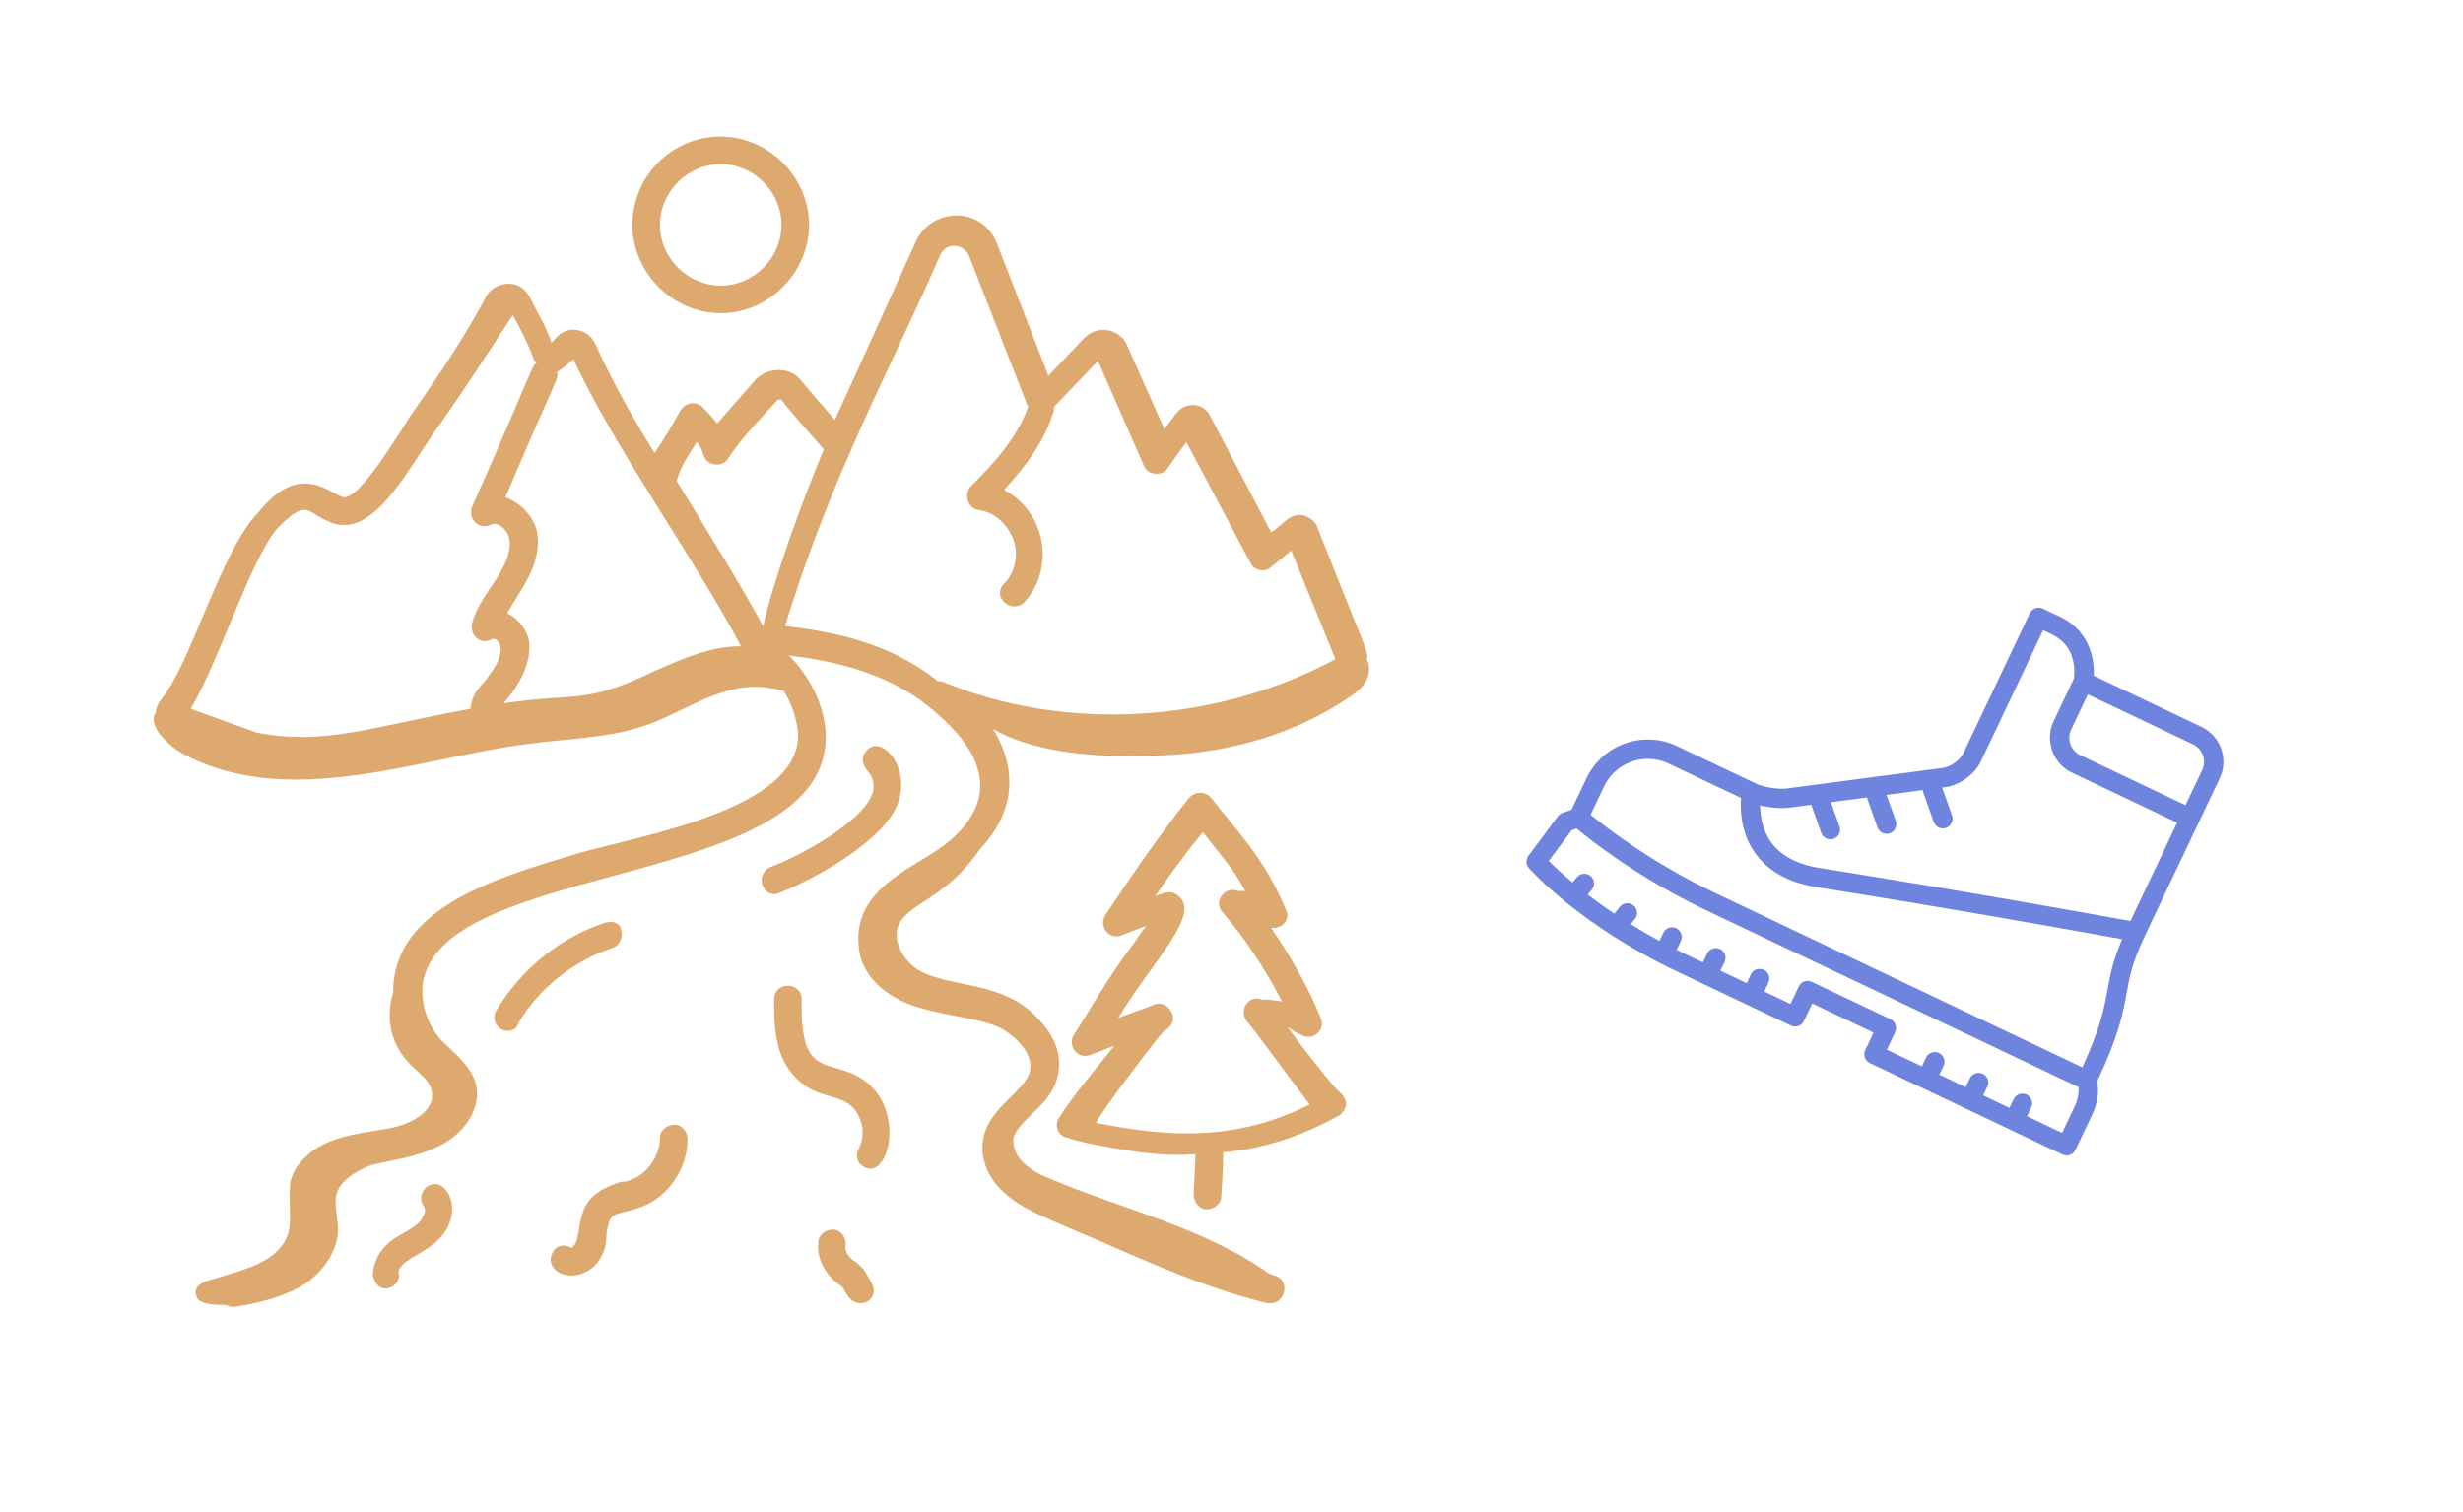
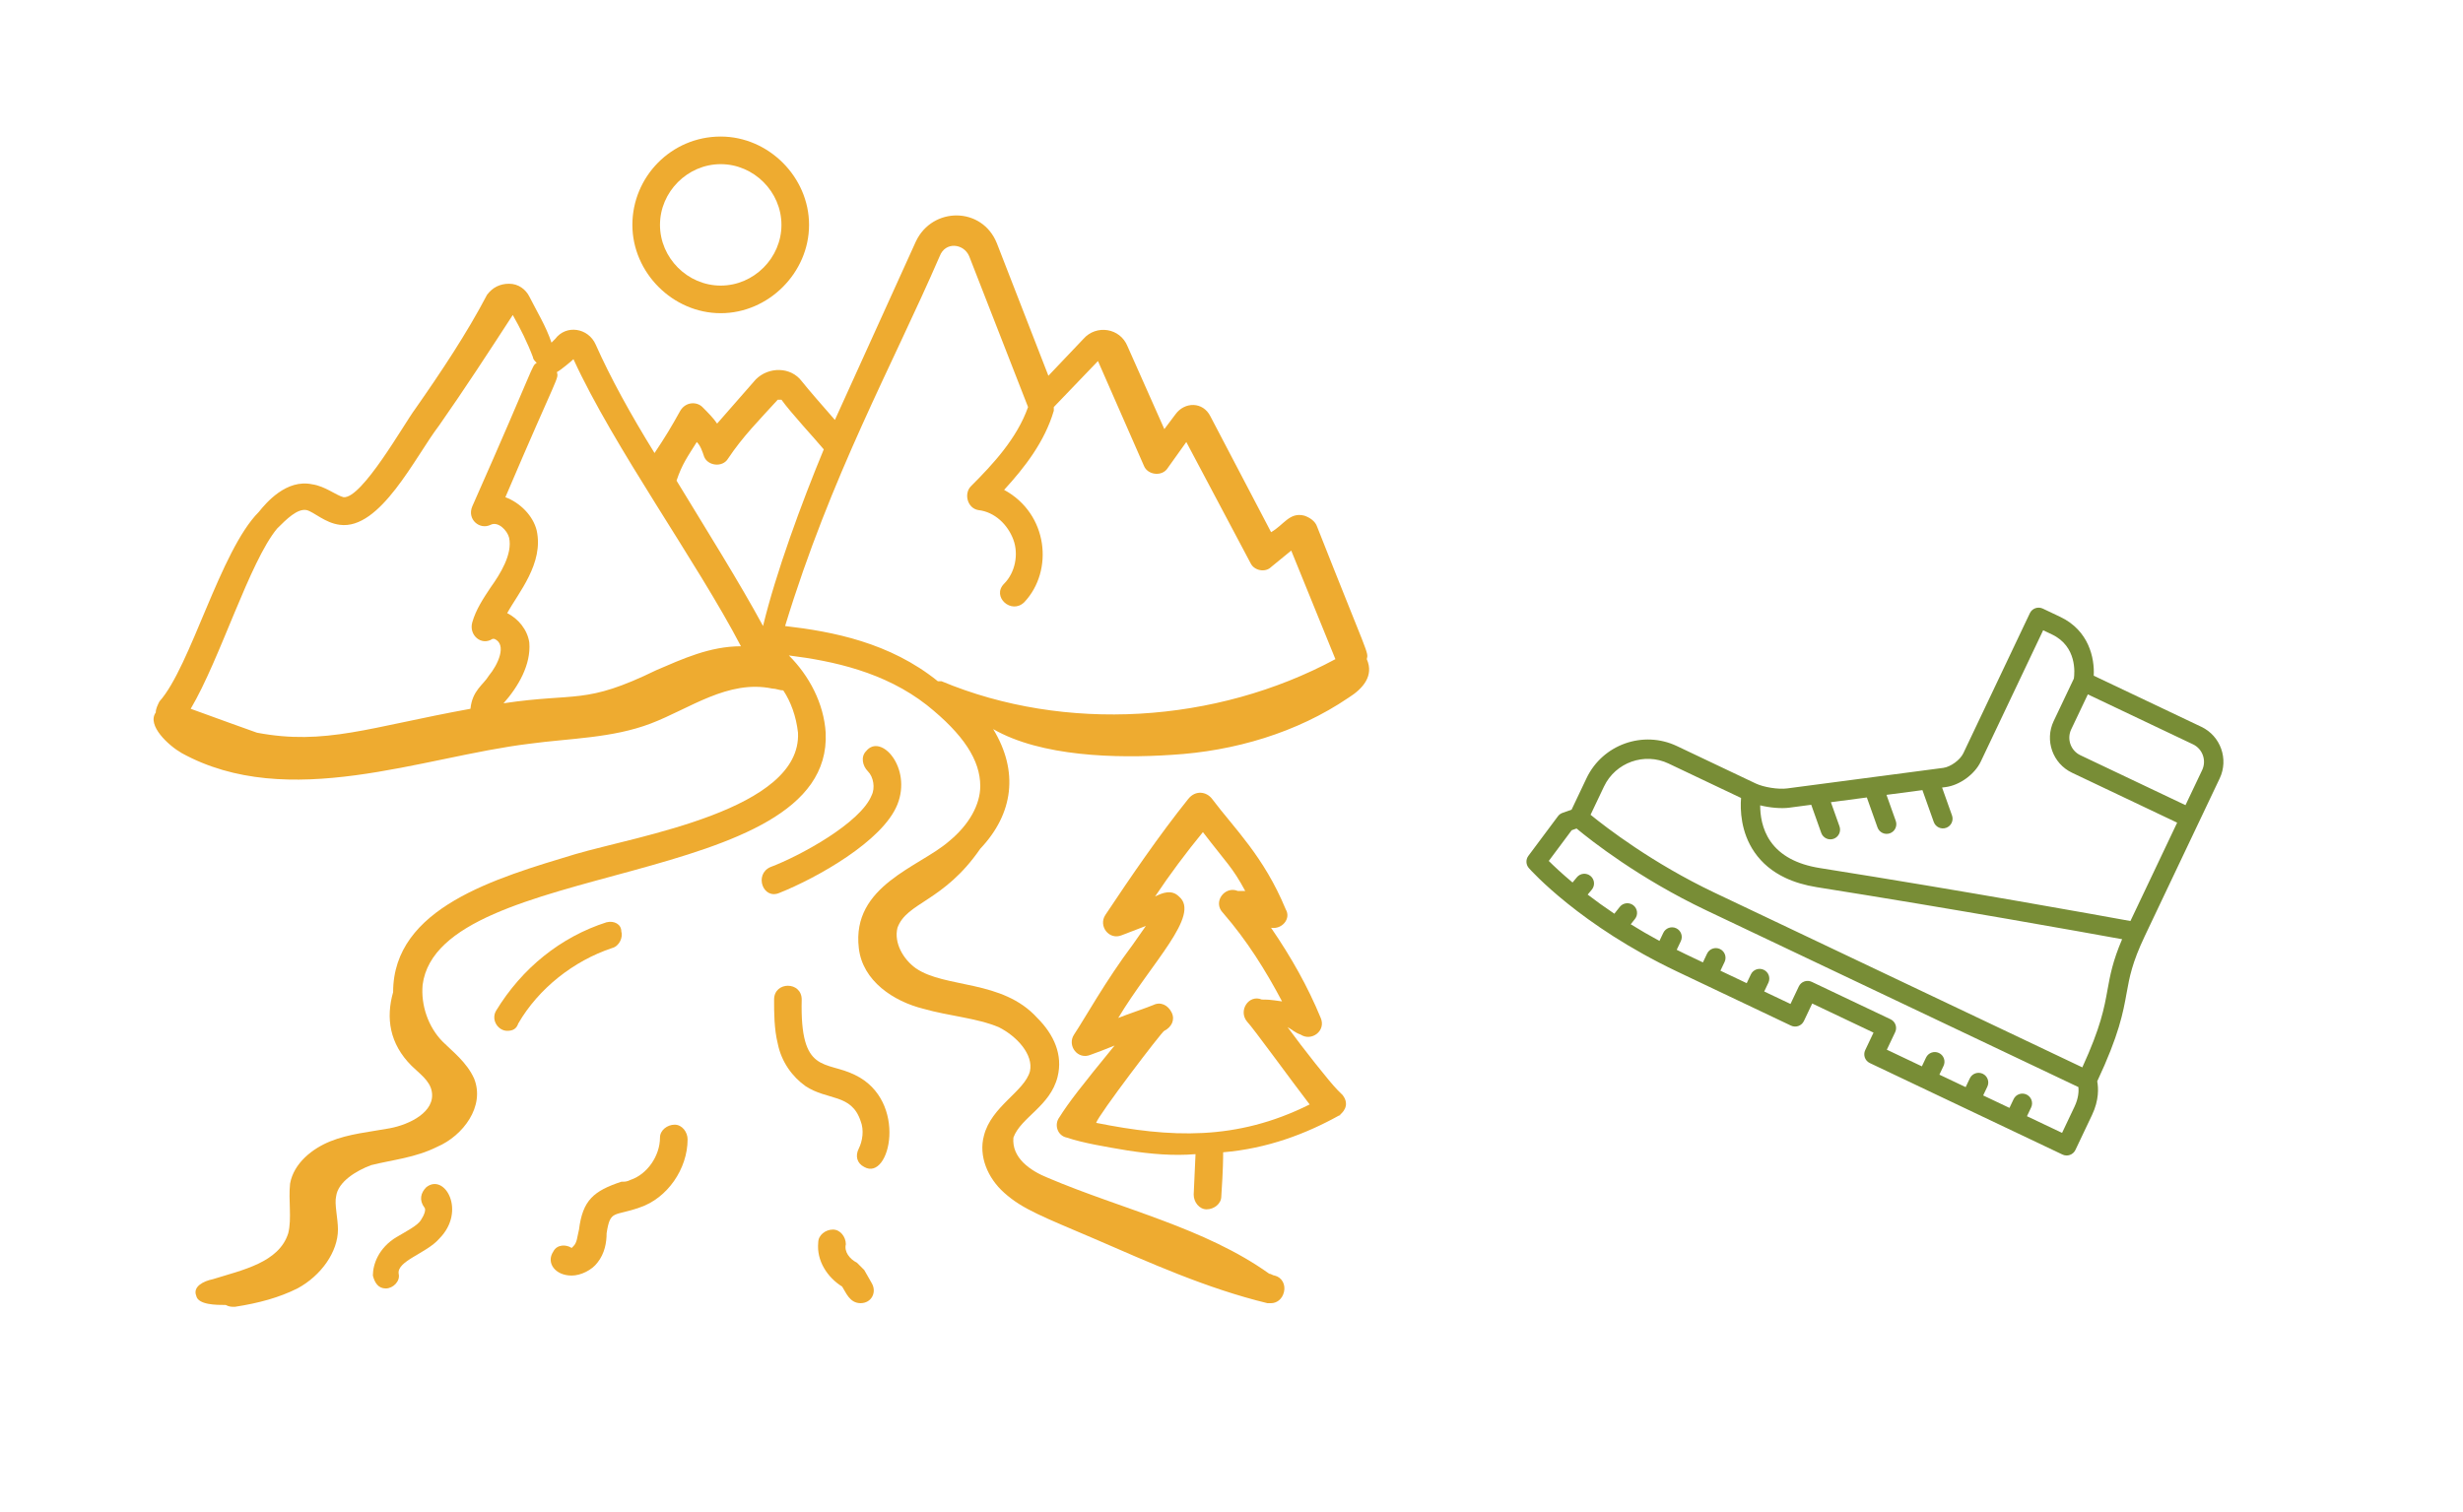
<svg xmlns="http://www.w3.org/2000/svg" id="Layer_1" data-name="Layer 1" viewBox="0 0 1108 680">
  <g id="_12_Boots" data-name="12 Boots">
-     <path d="M943.44,486.55c9.85-20.99,11.65-30.94,13.23-39.71,1.32-7.31,2.46-13.63,8.18-25.67l33.69-70.92c4.13-8.69.42-19.12-8.27-23.24l-48.39-22.98c.44-7.96-2.21-20.36-15.04-26.46l-7.88-3.74c-2.17-1.03-4.78-.11-5.81,2.07l-29.94,63.04c-1.43,3-5.73,6.13-9.02,6.56l-70.27,9.25c-3.92.52-10.5-.52-14.08-2.22l-35.46-16.84c-15.21-7.22-33.45-.73-40.68,14.48l-6.71,14.13-4.11,1.46c-.81.29-1.52.81-2.03,1.5l-13.3,17.83c-1.23,1.65-1.14,3.94.22,5.49.92,1.04,23.06,25.83,66.7,46.56l51.22,24.33c2.17,1.03,4.78.11,5.81-2.07l3.74-7.88,27.58,13.1-3.74,7.88c-1.03,2.17-.11,4.78,2.07,5.81l86.68,41.17c2.17,1.03,4.78.11,5.81-2.07l7.49-15.76c3.21-6.75,2.86-12.28,2.33-15.09ZM990.65,346.51l-7.49,15.76-47.28-22.46c-4.35-2.06-6.2-7.28-4.14-11.62l7.49-15.76,47.28,22.46c4.35,2.06,6.2,7.28,4.14,11.62ZM805.05,363.39l9.75-1.29,4.5,12.66c.4,1.13,1.23,2,2.24,2.48s2.2.57,3.33.17c2.27-.8,3.45-3.3,2.65-5.57l-3.88-10.9,16.17-2.13,4.8,13.49c.4,1.13,1.23,1.99,2.24,2.47s2.2.57,3.33.17c2.27-.8,3.45-3.3,2.65-5.57l-4.18-11.73,16.17-2.13,5.09,14.32c.4,1.13,1.23,2,2.24,2.48s2.2.57,3.33.17c2.27-.8,3.45-3.3,2.65-5.57l-4.47-12.56,1.64-.21c6.28-.82,13.05-5.75,15.76-11.46l28.07-59.1,3.94,1.87c11.35,5.39,10.24,17.41,9.88,19.86l-9.09,19.14c-4.13,8.69-.42,19.12,8.27,23.24l47.28,22.46-21.02,44.26c-14.37-2.62-73.73-13.37-139.73-23.84-10.31-1.64-17.77-5.67-22.17-11.98-3.88-5.57-4.67-11.93-4.66-16.23,4.43,1.08,9.44,1.54,13.21,1.04h0ZM750.62,343.55l32.61,15.49c-.41,5.21-.2,15.37,6.05,24.42,3.38,4.89,7.99,8.73,13.78,11.48,4.15,1.97,8.9,3.38,14.25,4.24,62.99,10,119.92,20.24,137.34,23.41-4.24,9.93-5.38,16.17-6.56,22.7-1.49,8.27-3.03,16.8-11.34,34.96l-165.44-78.59c-27.99-13.3-48.83-29.39-55.78-35.06l6.04-12.71c5.16-10.86,18.19-15.5,29.06-10.34h0ZM927.61,509.72l-15.76-7.49,1.87-3.94c1.03-2.17.11-4.78-2.07-5.81s-4.78-.11-5.81,2.07l-1.87,3.94-11.82-5.61,1.87-3.94c1.03-2.17.11-4.78-2.07-5.81s-4.78-.11-5.81,2.07l-1.87,3.94-11.82-5.61,1.87-3.94c1.03-2.17.11-4.78-2.07-5.81s-4.78-.11-5.81,2.07l-1.87,3.94-15.76-7.49,3.74-7.88c1.03-2.17.11-4.78-2.07-5.81l-35.46-16.84c-2.17-1.03-4.78-.11-5.81,2.07l-3.74,7.88-11.82-5.61,1.87-3.94c1.03-2.17.11-4.78-2.07-5.81s-4.78-.11-5.81,2.07l-1.87,3.94-11.82-5.61,1.87-3.94c1.03-2.17.11-4.78-2.07-5.81s-4.78-.11-5.81,2.07l-1.87,3.94-7.88-3.74c-1.34-.63-2.62-1.28-3.91-1.93l1.85-3.88c1.03-2.17.11-4.78-2.07-5.81s-4.78-.11-5.81,2.07l-1.73,3.63c-4.61-2.49-8.9-5-12.92-7.49l1.9-2.4c1.5-1.89,1.18-4.63-.71-6.13-1.89-1.48-4.63-1.18-6.13.71l-2.43,3.07c-4.46-2.99-8.47-5.89-12-8.61l1.85-2.22c1.54-1.85,1.29-4.6-.56-6.14-1.86-1.54-4.61-1.29-6.14.56l-1.96,2.36c-4.96-4.15-8.54-7.55-10.69-9.7l10.3-13.81,2.2-.78c6.47,5.38,28.12,22.46,58.33,36.81l167.44,79.54c.17,1.79.07,4.94-1.77,8.82l-5.61,11.82Z" style="fill: #6f84de;" />
+     <path d="M943.44,486.55c9.85-20.99,11.65-30.94,13.23-39.71,1.32-7.31,2.46-13.63,8.18-25.67l33.69-70.92c4.13-8.69.42-19.12-8.27-23.24l-48.39-22.98c.44-7.96-2.21-20.36-15.04-26.46l-7.88-3.74c-2.17-1.03-4.78-.11-5.81,2.07l-29.94,63.04c-1.43,3-5.73,6.13-9.02,6.56l-70.27,9.25c-3.92.52-10.5-.52-14.08-2.22l-35.46-16.84c-15.21-7.22-33.45-.73-40.68,14.48l-6.71,14.13-4.11,1.46c-.81.29-1.52.81-2.03,1.5l-13.3,17.83c-1.23,1.65-1.14,3.94.22,5.49.92,1.04,23.06,25.83,66.7,46.56l51.22,24.33c2.17,1.03,4.78.11,5.81-2.07l3.74-7.88,27.58,13.1-3.74,7.88c-1.03,2.17-.11,4.78,2.07,5.81l86.68,41.17c2.17,1.03,4.78.11,5.81-2.07l7.49-15.76c3.21-6.75,2.86-12.28,2.33-15.09ZM990.65,346.51l-7.49,15.76-47.28-22.46c-4.35-2.06-6.2-7.28-4.14-11.62l7.49-15.76,47.28,22.46c4.35,2.06,6.2,7.28,4.14,11.62ZM805.05,363.39l9.75-1.29,4.5,12.66c.4,1.13,1.23,2,2.24,2.48s2.2.57,3.33.17c2.27-.8,3.45-3.3,2.65-5.57l-3.88-10.9,16.17-2.13,4.8,13.49c.4,1.13,1.23,1.99,2.24,2.47s2.2.57,3.33.17c2.27-.8,3.45-3.3,2.65-5.57l-4.18-11.73,16.17-2.13,5.09,14.32c.4,1.13,1.23,2,2.24,2.48s2.2.57,3.33.17c2.27-.8,3.45-3.3,2.65-5.57l-4.47-12.56,1.64-.21c6.28-.82,13.05-5.75,15.76-11.46l28.07-59.1,3.94,1.87c11.35,5.39,10.24,17.41,9.88,19.86l-9.09,19.14c-4.13,8.69-.42,19.12,8.27,23.24l47.28,22.46-21.02,44.26c-14.37-2.62-73.73-13.37-139.73-23.84-10.31-1.64-17.77-5.67-22.17-11.98-3.88-5.57-4.67-11.93-4.66-16.23,4.43,1.08,9.44,1.54,13.21,1.04h0ZM750.62,343.55l32.61,15.49c-.41,5.21-.2,15.37,6.05,24.42,3.38,4.89,7.99,8.73,13.78,11.48,4.15,1.97,8.9,3.38,14.25,4.24,62.99,10,119.92,20.24,137.34,23.41-4.24,9.93-5.38,16.17-6.56,22.7-1.49,8.27-3.03,16.8-11.34,34.96l-165.44-78.59c-27.99-13.3-48.83-29.39-55.78-35.06l6.04-12.71c5.16-10.86,18.19-15.5,29.06-10.34h0ZM927.61,509.72l-15.76-7.49,1.87-3.94c1.03-2.17.11-4.78-2.07-5.81s-4.78-.11-5.81,2.07l-1.87,3.94-11.82-5.61,1.87-3.94c1.03-2.17.11-4.78-2.07-5.81s-4.78-.11-5.81,2.07l-1.87,3.94-11.82-5.61,1.87-3.94c1.03-2.17.11-4.78-2.07-5.81s-4.78-.11-5.81,2.07l-1.87,3.94-15.76-7.49,3.74-7.88c1.03-2.17.11-4.78-2.07-5.81l-35.46-16.84c-2.17-1.03-4.78-.11-5.81,2.07l-3.74,7.88-11.82-5.61,1.87-3.94c1.03-2.17.11-4.78-2.07-5.81s-4.78-.11-5.81,2.07l-1.87,3.94-11.82-5.61,1.87-3.94c1.03-2.17.11-4.78-2.07-5.81s-4.78-.11-5.81,2.07l-1.87,3.94-7.88-3.74c-1.34-.63-2.62-1.28-3.91-1.93l1.85-3.88c1.03-2.17.11-4.78-2.07-5.81s-4.78-.11-5.81,2.07l-1.73,3.63c-4.61-2.49-8.9-5-12.92-7.49l1.9-2.4c1.5-1.89,1.18-4.63-.71-6.13-1.89-1.48-4.63-1.18-6.13.71l-2.43,3.07c-4.46-2.99-8.47-5.89-12-8.61l1.85-2.22c1.54-1.85,1.29-4.6-.56-6.14-1.86-1.54-4.61-1.29-6.14.56l-1.96,2.36c-4.96-4.15-8.54-7.55-10.69-9.7l10.3-13.81,2.2-.78c6.47,5.38,28.12,22.46,58.33,36.81l167.44,79.54c.17,1.79.07,4.94-1.77,8.82l-5.61,11.82Z" style="fill: #788d36;" />
  </g>
  <g id="_31" data-name="31">
-     <path d="M602.4,501.9c.83,0,.83-.83,0,0,3.31-2.48,4.14-5.8,1.66-9.11-.83-.83-1.66-1.66-2.48-2.48-3.31-3.31-15.73-19.04-22.35-28.15,1.66.83,3.31,2.48,5.8,3.31,4.97,3.31,11.59-1.66,9.11-7.45-5.8-14.07-13.25-27.32-22.35-40.57,4.97.83,9.11-4.14,6.62-8.28-9.94-24.01-23.18-36.43-33.12-49.68-2.48-3.31-7.45-4.14-10.76,0-13.25,16.56-25.67,34.77-37.26,52.16-3.31,4.97,1.66,11.59,7.45,9.11l10.76-4.14c-1.66,2.48-4.14,5.8-5.8,8.28-12.42,16.56-21.53,33.12-26.49,40.57-3.31,4.97,1.66,11.59,7.45,9.11,2.48-.83,6.62-2.48,10.76-4.14-14.9,18.21-20.7,25.67-24.84,32.29-2.48,3.31-.83,8.28,3.31,9.11,7.45,2.48,17.39,4.14,27.32,5.8,10.76,1.66,20.7,2.48,30.63,1.66l-.83,18.21c0,3.31,2.48,6.62,5.8,6.62s6.62-2.48,6.62-5.8c.83-12.42.83-17.39.83-19.87,19.87-1.66,37.26-8.28,52.16-16.56h0ZM523.75,463.81c3.31-1.66,4.97-4.97,3.31-8.28s-4.97-4.97-8.28-3.31c-4.14,1.66-11.59,4.14-15.73,5.8,14.9-24.84,37.26-46.36,27.32-54.64-3.31-3.31-7.45-1.66-10.76,0,6.62-9.94,14.07-19.87,21.53-28.98,10.76,14.07,13.25,15.73,19.04,26.49h-3.31c-5.8-2.48-11.59,4.97-6.62,9.94,10.76,12.42,19.04,25.67,26.49,39.74-5.8-.83-6.62-.83-9.11-.83-5.8-2.48-10.76,4.97-6.62,9.94,2.48,2.48,19.87,26.49,28.15,37.26-33.12,16.56-62.92,14.9-96.04,8.28.83-3.31,29.81-41.4,30.63-41.4h0Z" style="fill: #dea96f;" />
-     <path d="M346.57,390.13c-7.45,3.31-3.31,14.9,4.14,11.59,16.56-6.62,46.36-23.18,52.99-39.74,6.62-16.56-7.45-32.29-14.07-24.01-2.48,2.48-1.66,6.62.83,9.11s3.31,7.45,1.66,10.76c-4.97,12.42-32.29,27.32-45.54,32.29Z" style="fill: #dea96f;" />
-     <path d="M272.89,414.96c-20.7,6.62-38.08,20.7-49.68,39.74-2.48,4.14.83,9.11,4.97,9.11,2.48,0,4.14-.83,4.97-3.31,9.11-15.73,24.84-28.15,42.22-33.94,3.31-.83,4.97-4.97,4.14-7.45,0-3.31-3.31-4.97-6.62-4.14h0Z" style="fill: #dea96f;" />
-     <path d="M384.66,483.68c-13.25-6.62-24.84,0-24.01-33.94,0-8.28-12.42-8.28-12.42,0,0,5.8,0,13.25,1.66,19.87,1.66,8.28,6.62,14.9,12.42,19.04,9.94,6.62,20.7,3.31,24.84,15.73,1.66,4.14.83,9.11-.83,12.42s-.83,6.62,2.48,8.28c11.59,6.62,19.87-29.81-4.14-41.4h0Z" style="fill: #dea96f;" />
-     <path d="M260.47,553.23c-.83,3.31-.83,5.8-2.48,7.45l-.83.83c-2.48-1.66-6.62-1.66-8.28,1.66-3.31,4.97.83,10.76,8.28,10.76,4.14,0,9.11-2.48,11.59-5.8,3.31-4.14,4.14-9.11,4.14-13.25,1.66-10.76,3.31-7.45,14.9-11.59,12.42-4.14,21.53-17.39,21.53-30.63,0-3.31-2.48-6.62-5.8-6.62s-6.62,2.48-6.62,5.8c0,8.28-5.8,16.56-13.25,19.04-1.66.83-2.48.83-4.14.83-12.42,4.14-17.39,8.28-19.04,21.53h0Z" style="fill: #dea96f;" />
-     <path d="M178.5,556.54c-8.28,4.97-10.76,12.42-10.76,17.39.83,3.31,2.48,5.8,5.8,5.8s6.62-3.31,5.8-6.62c-.83-5.8,12.42-9.11,18.21-15.73,12.42-12.42,2.48-29.81-5.8-23.18-2.48,2.48-3.31,5.8-.83,9.11.83.83,0,3.31-1.66,5.8-1.66,2.48-6.62,4.97-10.76,7.45h0Z" style="fill: #dea96f;" />
-     <path d="M385.48,568.13c-3.31-1.66-5.8-4.97-4.97-8.28,0-3.31-2.48-6.62-5.8-6.62s-6.62,2.48-6.62,5.8c-.83,8.28,4.14,15.73,10.76,19.87,1.66,2.48,3.31,7.45,8.28,7.45s7.45-4.97,4.97-9.11l-3.31-5.8c-1.66-1.66-2.48-2.48-3.31-3.31h0Z" style="fill: #dea96f;" />
-     <path d="M324.22,61.44c-22.35,0-39.74,18.21-39.74,39.74s18.21,39.74,39.74,39.74,39.74-18.21,39.74-39.74-18.21-39.74-39.74-39.74ZM324.22,128.5c-14.9,0-27.32-12.42-27.32-27.32s12.42-27.32,27.32-27.32,27.32,12.42,27.32,27.32-12.42,27.32-27.32,27.32Z" style="fill: #dea96f;" />
-     <path d="M81.64,338.79c48.02,26.49,108.46,1.66,156.48-4.14,18.21-2.48,37.26-2.48,54.64-9.11,17.39-6.62,34.77-19.87,54.64-15.73,1.66,0,3.31.83,4.97.83,3.31,4.97,5.8,11.59,6.62,19.04,1.66,34.77-72.03,46.36-100.18,54.64-35.6,10.76-81.96,24.01-81.96,62.09-3.31,11.59-1.66,23.18,8.28,33.12,3.31,3.31,8.28,6.62,9.11,11.59,1.66,9.11-9.94,14.9-19.04,16.56-9.11,1.66-18.21,2.48-26.49,5.8-8.28,3.31-16.56,9.94-18.21,19.04-.83,7.45.83,15.73-.83,22.35-4.14,13.25-20.7,16.56-33.94,20.7-4.14.83-9.11,3.31-7.45,7.45.83,4.14,9.11,4.14,13.25,4.14,1.66.83,2.48.83,4.14.83,10.76-1.66,19.87-4.14,28.15-8.28,10.76-5.8,18.21-16.56,18.21-26.49,0-4.97-1.66-11.59-.83-14.9.83-6.62,9.11-11.59,15.73-14.07,9.94-2.48,19.87-3.31,29.81-8.28,11.59-4.97,21.53-18.21,16.56-30.63-3.31-7.45-9.94-12.42-14.07-16.56-6.62-6.62-9.94-16.56-9.11-25.67,7.45-57.13,184.63-42.22,181.32-113.43-.83-13.25-7.45-25.67-16.56-34.77,19.87,2.48,43.05,7.45,62.09,22.35,16.56,13.25,24.01,24.84,24.01,36.43,0,8.28-4.97,17.39-14.07,24.84-13.25,11.59-43.88,19.87-40.57,48.02,1.66,14.9,15.73,24.01,28.98,27.32,11.59,3.31,24.01,4.14,33.94,8.28,8.28,4.14,15.73,12.42,14.07,19.87-2.48,9.11-17.39,15.73-20.7,28.98-2.48,9.11,1.66,19.04,9.11,25.67,8.28,7.45,17.39,10.76,40.57,20.7,24.84,10.76,50.5,22.35,77.82,28.98h1.66c2.48,0,4.97-1.66,5.8-4.97s-.83-6.62-4.14-7.45c-.83,0-1.66-.83-2.48-.83-28.98-20.7-66.23-28.98-99.35-43.05-8.28-3.31-16.56-9.11-15.73-18.21,3.31-9.11,16.56-14.07,19.87-27.32,2.48-9.94-1.66-19.04-9.11-26.49-15.73-17.39-41.4-13.25-54.64-22.35-5.8-4.14-9.94-11.59-8.28-18.21,4.14-11.59,20.7-11.59,37.26-35.6,14.9-15.73,17.39-34.77,5.8-53.82,21.53,12.42,55.47,13.25,80.31,11.59,28.15-1.66,56.3-9.94,79.48-25.67,6.62-4.14,11.59-9.94,8.28-17.39.83-3.31.83-.83-22.35-59.61-.83-2.48-3.31-4.14-5.8-4.97-6.62-1.66-9.11,4.14-14.9,7.45l-27.32-52.16c-3.31-6.62-11.59-6.62-15.73-.83l-4.97,6.62-16.56-37.26c-3.31-8.28-14.07-9.94-19.87-3.31l-15.73,16.56-23.18-59.61c-6.62-16.56-28.98-16.56-36.43-.83l-36.43,80.31c-5.8-6.62-11.59-13.25-14.9-17.39-4.97-6.62-14.9-6.62-20.7-.83-5.8,6.62-11.59,13.25-17.39,19.87-1.66-2.48-4.14-4.97-6.62-7.45s-7.45-2.48-9.94,1.66c-4.14,7.45-6.62,11.59-11.59,19.04-10.76-17.39-19.87-33.94-26.49-48.85-3.31-7.45-13.25-9.11-18.21-2.48l-1.66,1.66c-2.48-7.45-6.62-14.07-9.94-20.7-1.66-3.31-4.97-5.8-9.11-5.8s-7.45,1.66-9.94,4.97c-9.11,17.39-20.7,34.77-32.29,51.33-4.97,6.62-24.01,40.57-32.29,39.74-3.31-.83-8.28-4.97-14.07-5.8-11.59-2.48-20.7,8.28-24.01,12.42-17.39,17.39-30.63,69.55-44.71,85.28-.83,1.66-1.66,3.31-1.66,4.97-4.14,5.8,5.8,14.9,11.59,18.21h0ZM422.74,115.26c2.48-6.62,10.76-5.8,13.25,0l26.49,67.89c-4.97,14.07-15.73,25.67-25.67,35.6-3.31,3.31-1.66,9.94,3.31,10.76,7.45.83,13.25,6.62,15.73,13.25,2.48,6.62.83,14.9-4.14,19.87-5.8,5.8,3.31,14.07,9.11,8.28,13.25-14.07,10.76-39.74-9.11-50.5,9.11-9.94,18.21-21.53,22.35-35.6v-1.66l19.87-20.7,20.7,47.19c1.66,4.14,8.28,4.97,10.76.83l8.28-11.59,28.98,54.64c1.66,3.31,6.62,4.14,9.11,1.66l9.11-7.45,19.87,48.85c-53.82,28.98-121.7,33.12-177.18,9.94h-1.66c-21.53-17.39-47.19-22.35-68.72-24.84,20.7-67.89,48.02-116.74,69.55-166.41h0ZM313.46,198.88c1.66,1.66,2.48,4.14,3.31,6.62,1.66,4.14,8.28,4.97,10.76.83,6.62-9.94,14.07-17.39,22.35-26.49h1.66c4.14,5.8,14.9,17.39,19.04,22.35-9.94,24.01-21.53,55.47-27.32,79.48-10.76-19.87-24.84-42.22-38.91-65.41,2.48-7.45,4.97-10.76,9.11-17.39h0ZM257.98,161.62c18.21,39.74,55.47,91.07,75.34,129.16-14.07,0-26.49,5.8-38.08,10.76-32.29,15.73-35.6,9.94-68.72,14.9,6.62-7.45,12.42-17.39,11.59-27.32-.83-5.8-4.97-10.76-9.94-13.25,4.97-9.11,16.56-22.35,13.25-37.26-1.66-6.62-7.45-12.42-14.07-14.9,24.01-56.3,24.01-52.99,23.18-56.3,1.66-.83,6.62-4.97,7.45-5.8h0ZM124.69,237.79c4.14-4.14,9.11-9.11,13.25-8.28,3.31.83,8.28,5.8,14.9,6.62,18.21,2.48,33.94-30.63,44.71-44.71,11.59-16.56,22.35-33.12,33.12-49.68,3.31,5.8,6.62,12.42,9.11,19.04,0,.83.83,1.66,1.66,2.48-2.48,1.66,0-.83-28.98,64.58-2.48,5.8,3.31,10.76,8.28,8.28,3.31-1.66,7.45,2.48,8.28,5.8,1.66,7.45-4.14,16.56-8.28,22.35-3.31,4.97-6.62,9.94-8.28,15.73-1.66,5.8,4.14,10.76,9.11,7.45h.83c5.8,2.48,1.66,11.59-2.48,16.56-2.48,4.14-7.45,6.62-8.28,14.9-45.54,8.28-65.41,16.56-96.04,10.76-2.48-.83-20.7-7.45-29.81-10.76,13.25-22.35,26.49-66.23,38.91-81.14h0Z" style="fill: #dea96f;" />
+     <path d="M602.4,501.9c.83,0,.83-.83,0,0,3.31-2.48,4.14-5.8,1.66-9.11-.83-.83-1.66-1.66-2.48-2.48-3.31-3.31-15.73-19.04-22.35-28.15,1.66.83,3.31,2.48,5.8,3.31,4.97,3.31,11.59-1.66,9.11-7.45-5.8-14.07-13.25-27.32-22.35-40.57,4.97.83,9.11-4.14,6.62-8.28-9.94-24.01-23.18-36.43-33.12-49.68-2.48-3.31-7.45-4.14-10.76,0-13.25,16.56-25.67,34.77-37.26,52.16-3.31,4.97,1.66,11.59,7.45,9.11l10.76-4.14c-1.66,2.48-4.14,5.8-5.8,8.28-12.42,16.56-21.53,33.12-26.49,40.57-3.31,4.97,1.66,11.59,7.45,9.11,2.48-.83,6.62-2.48,10.76-4.14-14.9,18.21-20.7,25.67-24.84,32.29-2.48,3.31-.83,8.28,3.31,9.11,7.45,2.48,17.39,4.14,27.32,5.8,10.76,1.66,20.7,2.48,30.63,1.66l-.83,18.21c0,3.31,2.48,6.62,5.8,6.62s6.62-2.48,6.62-5.8c.83-12.42.83-17.39.83-19.87,19.87-1.66,37.26-8.28,52.16-16.56h0ZM523.75,463.81c3.31-1.66,4.97-4.97,3.31-8.28s-4.97-4.97-8.28-3.31c-4.14,1.66-11.59,4.14-15.73,5.8,14.9-24.84,37.26-46.36,27.32-54.64-3.31-3.31-7.45-1.66-10.76,0,6.62-9.94,14.07-19.87,21.53-28.98,10.76,14.07,13.25,15.73,19.04,26.49h-3.31c-5.8-2.48-11.59,4.97-6.62,9.94,10.76,12.42,19.04,25.67,26.49,39.74-5.8-.83-6.62-.83-9.11-.83-5.8-2.48-10.76,4.97-6.62,9.94,2.48,2.48,19.87,26.49,28.15,37.26-33.12,16.56-62.92,14.9-96.04,8.28.83-3.31,29.81-41.4,30.63-41.4h0Z" style="fill: #eeab30;" />
+     <path d="M346.57,390.13c-7.45,3.31-3.31,14.9,4.14,11.59,16.56-6.62,46.36-23.18,52.99-39.74,6.62-16.56-7.45-32.29-14.07-24.01-2.48,2.48-1.66,6.62.83,9.11s3.31,7.45,1.66,10.76c-4.97,12.42-32.29,27.32-45.54,32.29Z" style="fill: #eeab30;" />
+     <path d="M272.89,414.96c-20.7,6.62-38.08,20.7-49.68,39.74-2.48,4.14.83,9.11,4.97,9.11,2.48,0,4.14-.83,4.97-3.31,9.11-15.73,24.84-28.15,42.22-33.94,3.31-.83,4.97-4.97,4.14-7.45,0-3.31-3.31-4.97-6.62-4.14h0Z" style="fill: #eeab30;" />
+     <path d="M384.66,483.68c-13.25-6.62-24.84,0-24.01-33.94,0-8.28-12.42-8.28-12.42,0,0,5.8,0,13.25,1.66,19.87,1.66,8.28,6.62,14.9,12.42,19.04,9.94,6.62,20.7,3.31,24.84,15.73,1.66,4.14.83,9.11-.83,12.42s-.83,6.62,2.48,8.28c11.59,6.62,19.87-29.81-4.14-41.4h0Z" style="fill: #eeab30;" />
+     <path d="M260.47,553.23c-.83,3.31-.83,5.8-2.48,7.45l-.83.83c-2.48-1.66-6.62-1.66-8.28,1.66-3.31,4.97.83,10.76,8.28,10.76,4.14,0,9.11-2.48,11.59-5.8,3.31-4.14,4.14-9.11,4.14-13.25,1.66-10.76,3.31-7.45,14.9-11.59,12.42-4.14,21.53-17.39,21.53-30.63,0-3.31-2.48-6.62-5.8-6.62s-6.62,2.48-6.62,5.8c0,8.28-5.8,16.56-13.25,19.04-1.66.83-2.48.83-4.14.83-12.42,4.14-17.39,8.28-19.04,21.53h0Z" style="fill: #eeab30;" />
+     <path d="M178.5,556.54c-8.28,4.97-10.76,12.42-10.76,17.39.83,3.31,2.48,5.8,5.8,5.8s6.62-3.31,5.8-6.62c-.83-5.8,12.42-9.11,18.21-15.73,12.42-12.42,2.48-29.81-5.8-23.18-2.48,2.48-3.31,5.8-.83,9.11.83.83,0,3.31-1.66,5.8-1.66,2.48-6.62,4.97-10.76,7.45h0Z" style="fill: #eeab30;" />
+     <path d="M385.48,568.13c-3.31-1.66-5.8-4.97-4.97-8.28,0-3.31-2.48-6.62-5.8-6.62s-6.62,2.48-6.62,5.8c-.83,8.28,4.14,15.73,10.76,19.87,1.66,2.48,3.31,7.45,8.28,7.45s7.45-4.97,4.97-9.11l-3.31-5.8c-1.66-1.66-2.48-2.48-3.31-3.31h0Z" style="fill: #eeab30;" />
+     <path d="M324.22,61.44c-22.35,0-39.74,18.21-39.74,39.74s18.21,39.74,39.74,39.74,39.74-18.21,39.74-39.74-18.21-39.74-39.74-39.74ZM324.22,128.5c-14.9,0-27.32-12.42-27.32-27.32s12.42-27.32,27.32-27.32,27.32,12.42,27.32,27.32-12.42,27.32-27.32,27.32Z" style="fill: #eeab30;" />
+     <path d="M81.64,338.79c48.02,26.49,108.46,1.66,156.48-4.14,18.21-2.48,37.26-2.48,54.64-9.11,17.39-6.62,34.77-19.87,54.64-15.73,1.66,0,3.31.83,4.97.83,3.31,4.97,5.8,11.59,6.62,19.04,1.66,34.77-72.03,46.36-100.18,54.64-35.6,10.76-81.96,24.01-81.96,62.09-3.31,11.59-1.66,23.18,8.28,33.12,3.31,3.31,8.28,6.62,9.11,11.59,1.66,9.11-9.94,14.9-19.04,16.56-9.11,1.66-18.21,2.48-26.49,5.8-8.28,3.31-16.56,9.94-18.21,19.04-.83,7.45.83,15.73-.83,22.35-4.14,13.25-20.7,16.56-33.94,20.7-4.14.83-9.11,3.31-7.45,7.45.83,4.14,9.11,4.14,13.25,4.14,1.66.83,2.48.83,4.14.83,10.76-1.66,19.87-4.14,28.15-8.28,10.76-5.8,18.21-16.56,18.21-26.49,0-4.97-1.66-11.59-.83-14.9.83-6.62,9.11-11.59,15.73-14.07,9.94-2.48,19.87-3.31,29.81-8.28,11.59-4.97,21.53-18.21,16.56-30.63-3.31-7.45-9.94-12.42-14.07-16.56-6.62-6.62-9.94-16.56-9.11-25.67,7.45-57.13,184.63-42.22,181.32-113.43-.83-13.25-7.45-25.67-16.56-34.77,19.87,2.48,43.05,7.45,62.09,22.35,16.56,13.25,24.01,24.84,24.01,36.43,0,8.28-4.97,17.39-14.07,24.84-13.25,11.59-43.88,19.87-40.57,48.02,1.66,14.9,15.73,24.01,28.98,27.32,11.59,3.31,24.01,4.14,33.94,8.28,8.28,4.14,15.73,12.42,14.07,19.87-2.48,9.11-17.39,15.73-20.7,28.98-2.48,9.11,1.66,19.04,9.11,25.67,8.28,7.45,17.39,10.76,40.57,20.7,24.84,10.76,50.5,22.35,77.82,28.98h1.66c2.48,0,4.97-1.66,5.8-4.97s-.83-6.62-4.14-7.45c-.83,0-1.66-.83-2.48-.83-28.98-20.7-66.23-28.98-99.35-43.05-8.28-3.31-16.56-9.11-15.73-18.21,3.31-9.11,16.56-14.07,19.87-27.32,2.48-9.94-1.66-19.04-9.11-26.49-15.73-17.39-41.4-13.25-54.64-22.35-5.8-4.14-9.94-11.59-8.28-18.21,4.14-11.59,20.7-11.59,37.26-35.6,14.9-15.73,17.39-34.77,5.8-53.82,21.53,12.42,55.47,13.25,80.31,11.59,28.15-1.66,56.3-9.94,79.48-25.67,6.62-4.14,11.59-9.94,8.28-17.39.83-3.31.83-.83-22.35-59.61-.83-2.48-3.31-4.14-5.8-4.97-6.62-1.66-9.11,4.14-14.9,7.45l-27.32-52.16c-3.31-6.62-11.59-6.62-15.73-.83l-4.97,6.62-16.56-37.26c-3.31-8.28-14.07-9.94-19.87-3.31l-15.73,16.56-23.18-59.61c-6.62-16.56-28.98-16.56-36.43-.83l-36.43,80.31c-5.8-6.62-11.59-13.25-14.9-17.39-4.97-6.62-14.9-6.62-20.7-.83-5.8,6.62-11.59,13.25-17.39,19.87-1.66-2.48-4.14-4.97-6.62-7.45s-7.45-2.48-9.94,1.66c-4.14,7.45-6.62,11.59-11.59,19.04-10.76-17.39-19.87-33.94-26.49-48.85-3.31-7.45-13.25-9.11-18.21-2.48l-1.66,1.66c-2.48-7.45-6.62-14.07-9.94-20.7-1.66-3.31-4.97-5.8-9.11-5.8s-7.45,1.66-9.94,4.97c-9.11,17.39-20.7,34.77-32.29,51.33-4.97,6.62-24.01,40.57-32.29,39.74-3.31-.83-8.28-4.97-14.07-5.8-11.59-2.48-20.7,8.28-24.01,12.42-17.39,17.39-30.63,69.55-44.71,85.28-.83,1.66-1.66,3.31-1.66,4.97-4.14,5.8,5.8,14.9,11.59,18.21h0ZM422.74,115.26c2.48-6.62,10.76-5.8,13.25,0l26.49,67.89c-4.97,14.07-15.73,25.67-25.67,35.6-3.31,3.31-1.66,9.94,3.31,10.76,7.45.83,13.25,6.62,15.73,13.25,2.48,6.62.83,14.9-4.14,19.87-5.8,5.8,3.31,14.07,9.11,8.28,13.25-14.07,10.76-39.74-9.11-50.5,9.11-9.94,18.21-21.53,22.35-35.6v-1.66l19.87-20.7,20.7,47.19c1.66,4.14,8.28,4.97,10.76.83l8.28-11.59,28.98,54.64c1.66,3.31,6.62,4.14,9.11,1.66l9.11-7.45,19.87,48.85c-53.82,28.98-121.7,33.12-177.18,9.94h-1.66c-21.53-17.39-47.19-22.35-68.72-24.84,20.7-67.89,48.02-116.74,69.55-166.41h0ZM313.46,198.88c1.66,1.66,2.48,4.14,3.31,6.62,1.66,4.14,8.28,4.97,10.76.83,6.62-9.94,14.07-17.39,22.35-26.49h1.66c4.14,5.8,14.9,17.39,19.04,22.35-9.94,24.01-21.53,55.47-27.32,79.48-10.76-19.87-24.84-42.22-38.91-65.41,2.48-7.45,4.97-10.76,9.11-17.39h0ZM257.98,161.62c18.21,39.74,55.47,91.07,75.34,129.16-14.07,0-26.49,5.8-38.08,10.76-32.29,15.73-35.6,9.94-68.72,14.9,6.62-7.45,12.42-17.39,11.59-27.32-.83-5.8-4.97-10.76-9.94-13.25,4.97-9.11,16.56-22.35,13.25-37.26-1.66-6.62-7.45-12.42-14.07-14.9,24.01-56.3,24.01-52.99,23.18-56.3,1.66-.83,6.62-4.97,7.45-5.8h0ZM124.69,237.79c4.14-4.14,9.11-9.11,13.25-8.28,3.31.83,8.28,5.8,14.9,6.62,18.21,2.48,33.94-30.63,44.71-44.71,11.59-16.56,22.35-33.12,33.12-49.68,3.31,5.8,6.62,12.42,9.11,19.04,0,.83.83,1.66,1.66,2.48-2.48,1.66,0-.83-28.98,64.58-2.48,5.8,3.31,10.76,8.28,8.28,3.31-1.66,7.45,2.48,8.28,5.8,1.66,7.45-4.14,16.56-8.28,22.35-3.31,4.97-6.62,9.94-8.28,15.73-1.66,5.8,4.14,10.76,9.11,7.45h.83c5.8,2.48,1.66,11.59-2.48,16.56-2.48,4.14-7.45,6.62-8.28,14.9-45.54,8.28-65.41,16.56-96.04,10.76-2.48-.83-20.7-7.45-29.81-10.76,13.25-22.35,26.49-66.23,38.91-81.14h0Z" style="fill: #eeab30;" />
  </g>
</svg>
